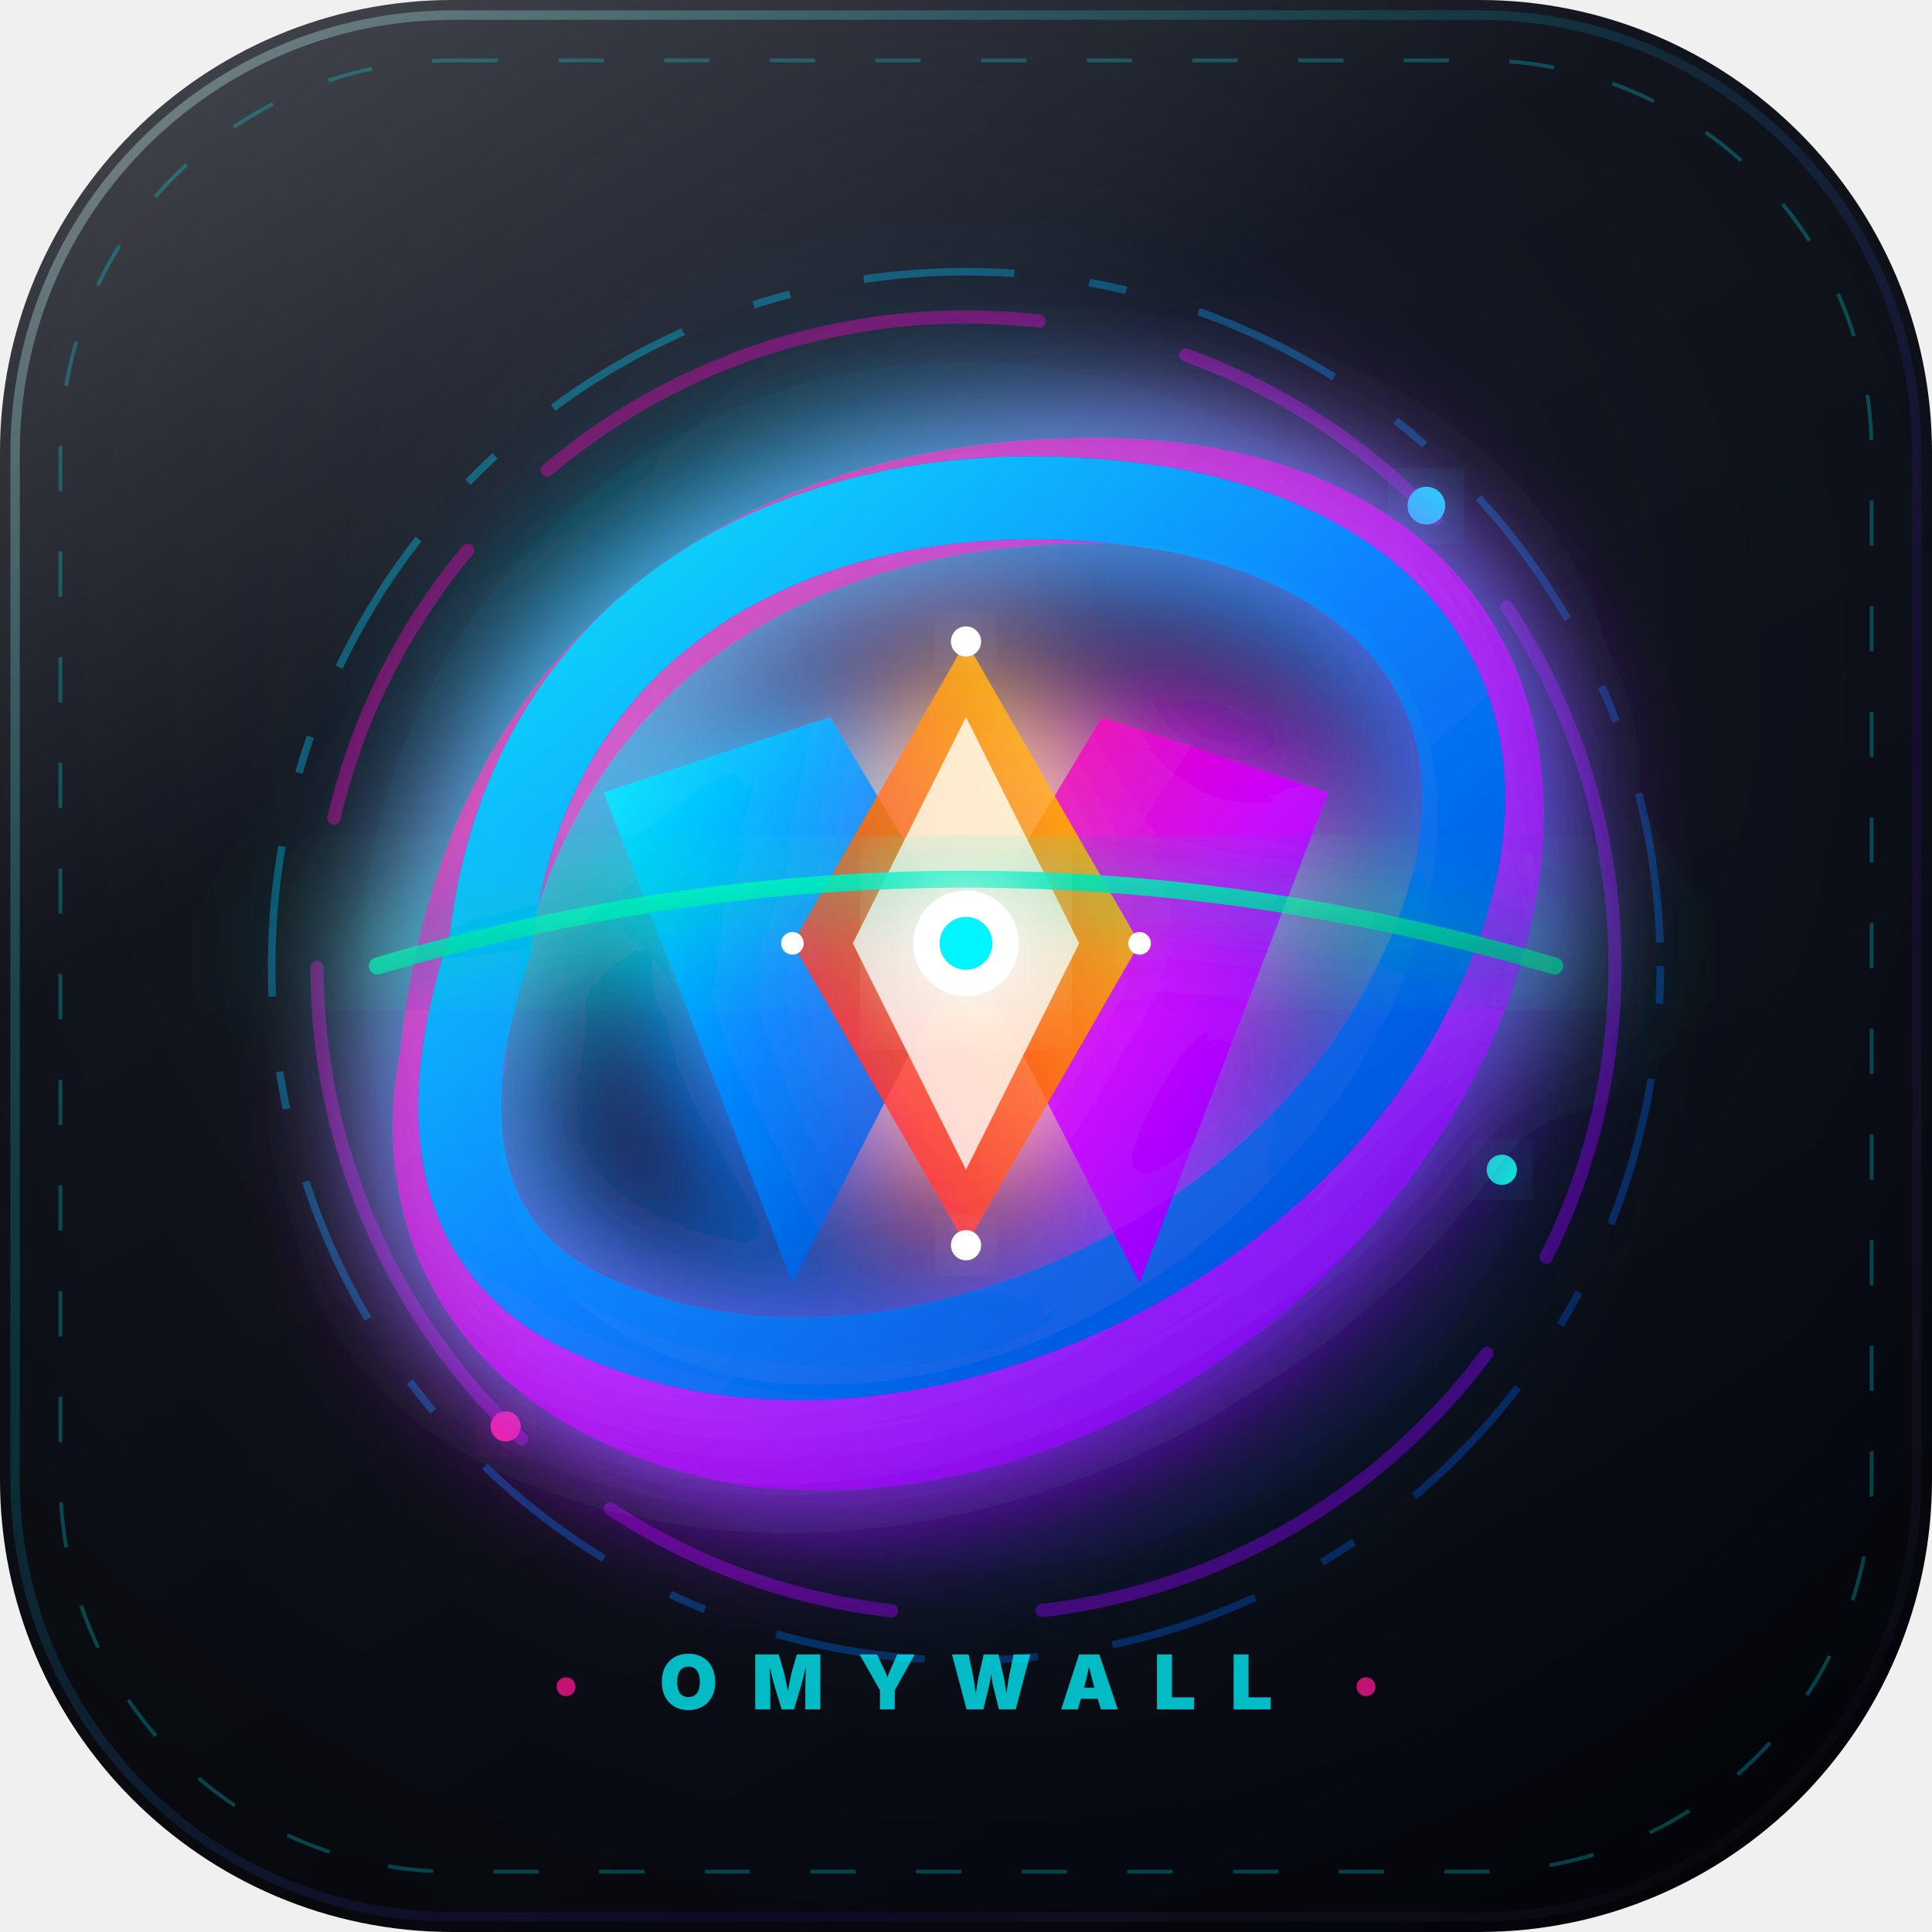
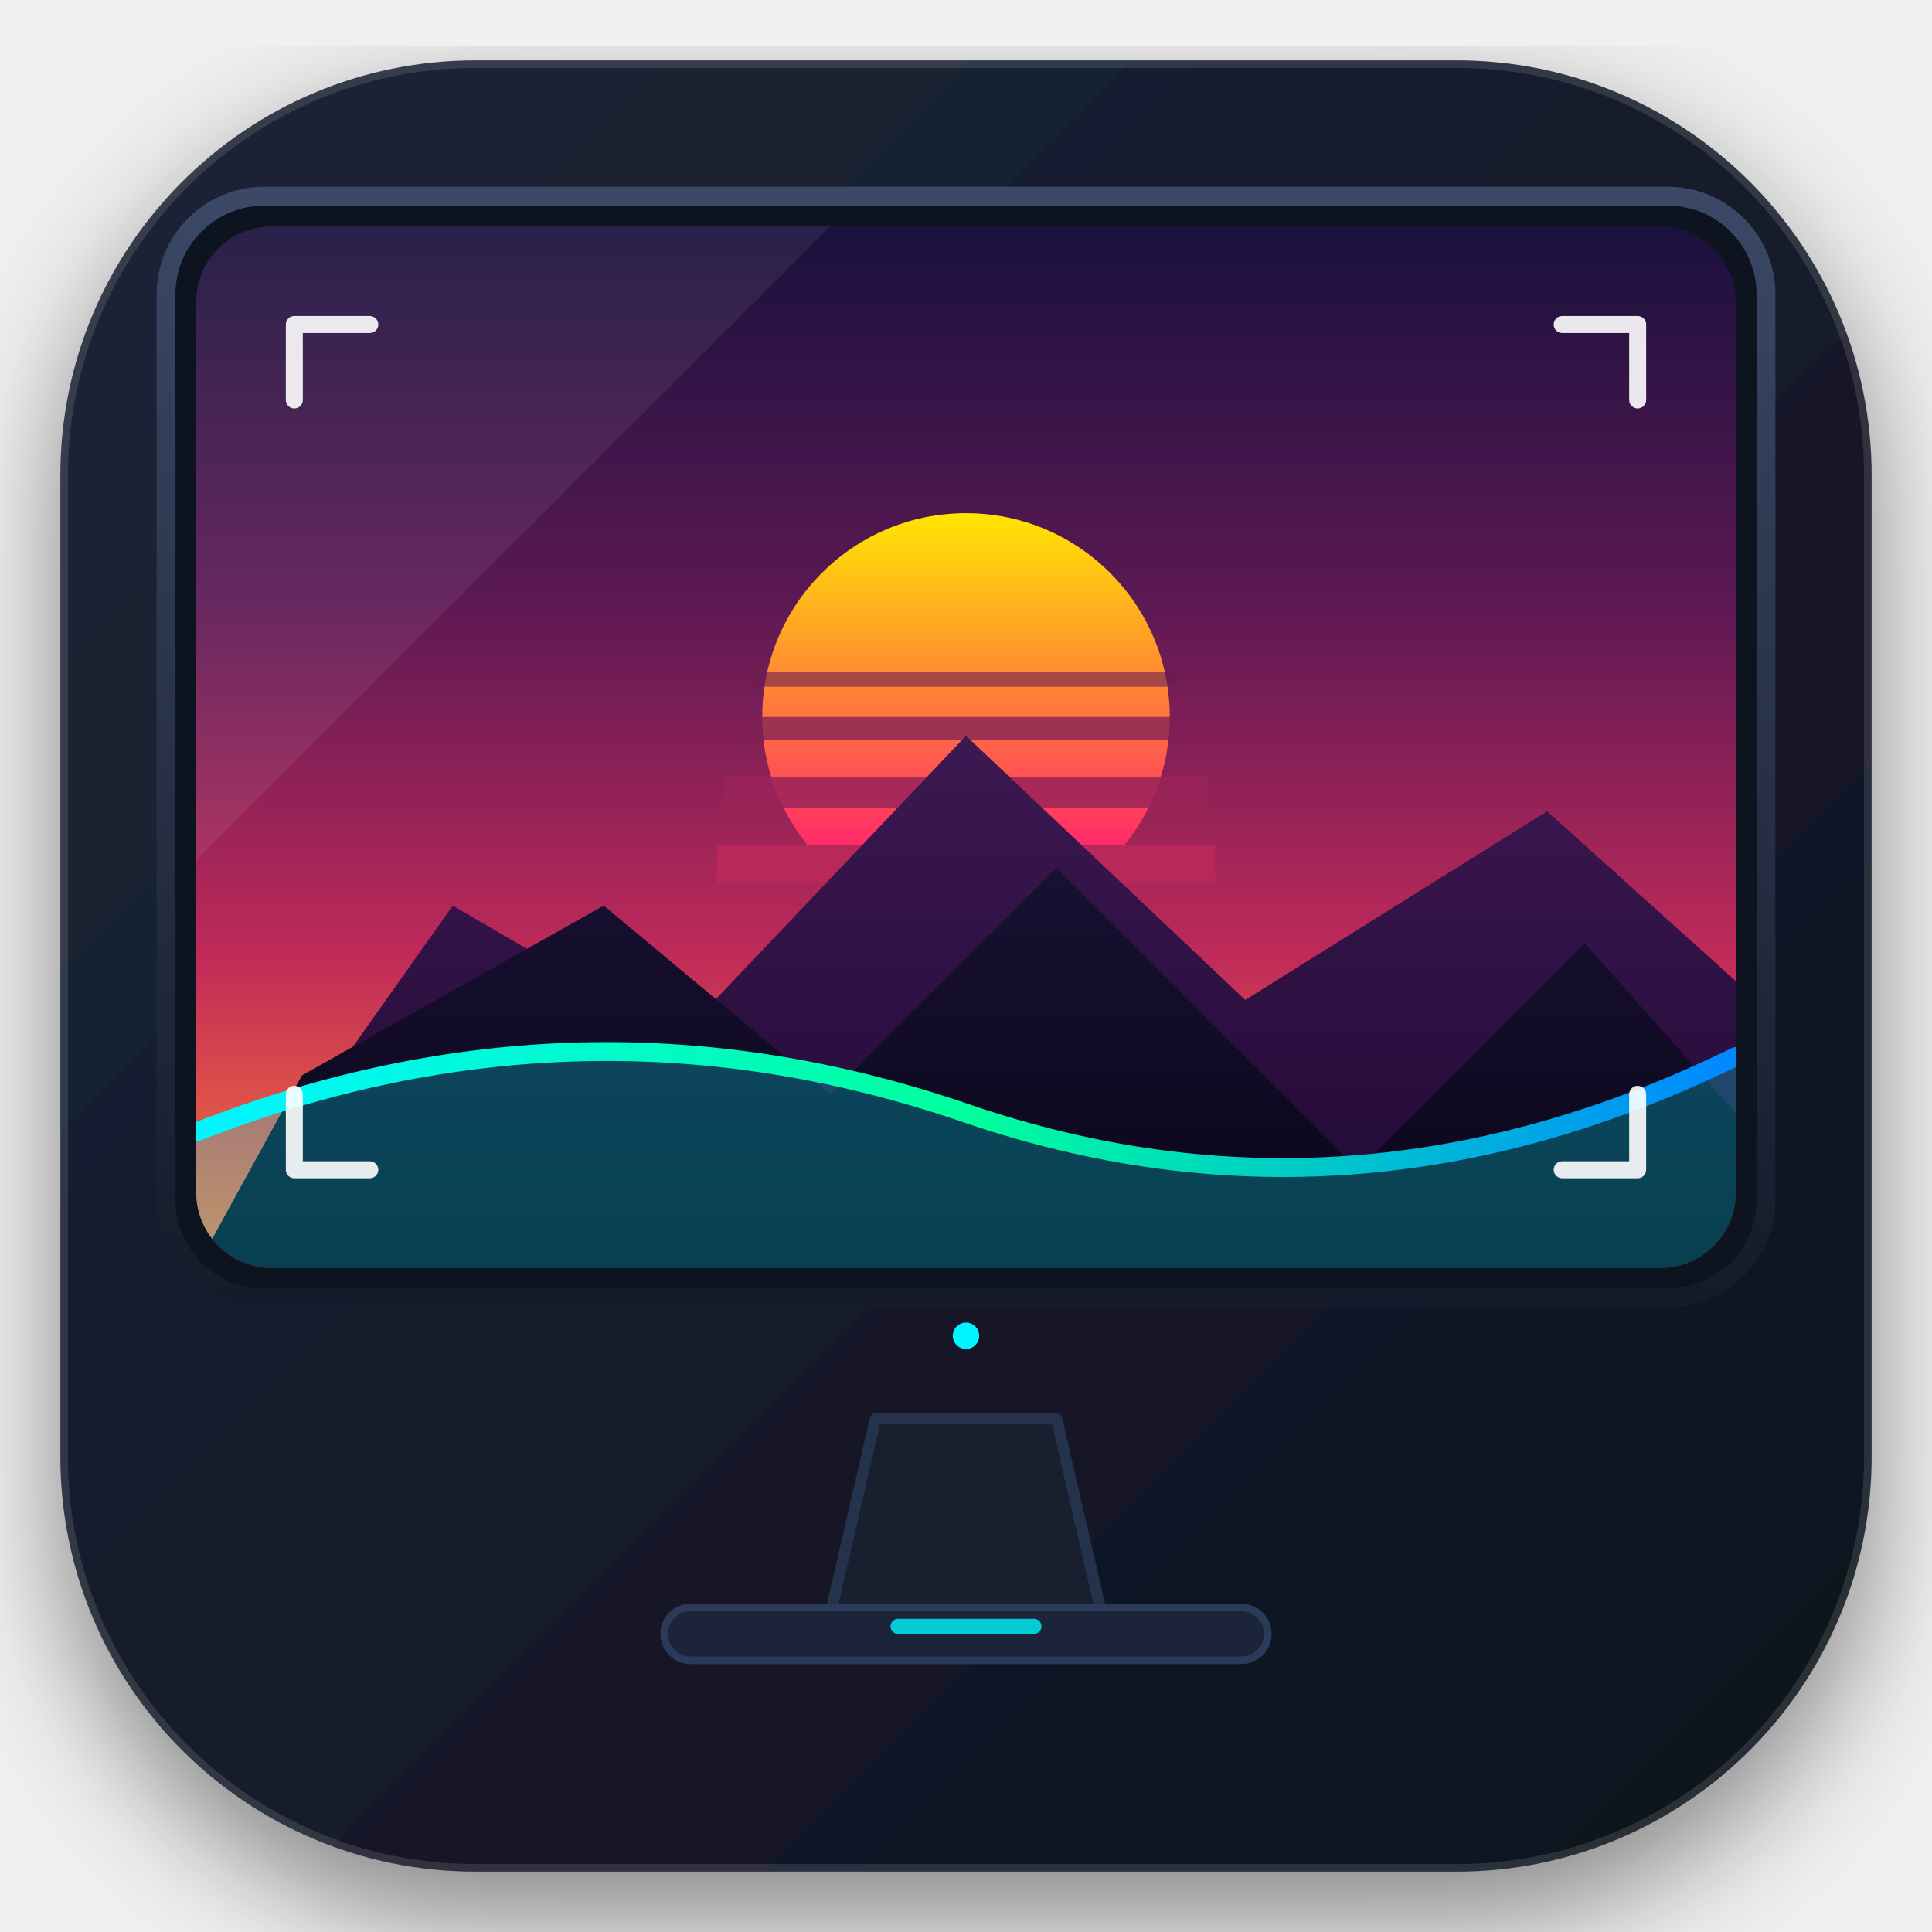
<svg xmlns="http://www.w3.org/2000/svg" viewBox="0 0 512 512" width="100%" height="100%">
  <defs>
-     <radialGradient id="spaceVoid" cx="50%" cy="35%" r="75%">
-       <stop offset="0%" stop-color="#141c30" />
-       <stop offset="45%" stop-color="#090d18" />
-       <stop offset="100%" stop-color="#020408" />
-     </radialGradient>
-     <linearGradient id="cyberCyan" x1="0%" y1="0%" x2="100%" y2="100%">
+     <linearGradient id="baseGradient" x1="0%" y1="0%" x2="100%" y2="100%">
+       <stop offset="0%" stop-color="#1e2638" />
+       <stop offset="100%" stop-color="#0c101d" />
+     </linearGradient>
+     <linearGradient id="frameBorder" x1="0%" y1="0%" x2="0%" y2="100%">
+       <stop offset="0%" stop-color="#3b4866" />
+       <stop offset="100%" stop-color="#151b2a" />
+     </linearGradient>
+     <linearGradient id="screenSky" x1="0%" y1="0%" x2="0%" y2="100%">
+       <stop offset="0%" stop-color="#1a113d" />
+       <stop offset="35%" stop-color="#5a1854" />
+       <stop offset="70%" stop-color="#bf2a59" />
+       <stop offset="100%" stop-color="#ff7b39" />
+     </linearGradient>
+     <linearGradient id="sunGradient" x1="0%" y1="0%" x2="0%" y2="100%">
+       <stop offset="0%" stop-color="#ffe600" />
+       <stop offset="100%" stop-color="#ff007f" />
+     </linearGradient>
+     <linearGradient id="mountainFar" x1="0%" y1="0%" x2="0%" y2="100%">
+       <stop offset="0%" stop-color="#3d1852" />
+       <stop offset="100%" stop-color="#1f0933" />
+     </linearGradient>
+     <linearGradient id="mountainNear" x1="0%" y1="0%" x2="0%" y2="100%">
+       <stop offset="0%" stop-color="#181133" />
+       <stop offset="100%" stop-color="#090517" />
+     </linearGradient>
+     <linearGradient id="horizonWave" x1="0%" y1="0%" x2="100%" y2="0%">
      <stop offset="0%" stop-color="#00f5ff" />
-       <stop offset="50%" stop-color="#0088ff" />
-       <stop offset="100%" stop-color="#0044cc" />
+       <stop offset="50%" stop-color="#00ff9d" />
+       <stop offset="100%" stop-color="#0088ff" />
    </linearGradient>
-     <linearGradient id="neonPink" x1="0%" y1="0%" x2="100%" y2="100%">
-       <stop offset="0%" stop-color="#ff1493" />
-       <stop offset="50%" stop-color="#cc00ff" />
-       <stop offset="100%" stop-color="#7000ff" />
-     </linearGradient>
-     <linearGradient id="solarAmber" x1="0%" y1="100%" x2="100%" y2="0%">
-       <stop offset="0%" stop-color="#ff0077" />
-       <stop offset="50%" stop-color="#ff7700" />
-       <stop offset="100%" stop-color="#ffe600" />
-     </linearGradient>
-     <linearGradient id="emeraldMint" x1="0%" y1="0%" x2="100%" y2="100%">
-       <stop offset="0%" stop-color="#00ffcc" />
-       <stop offset="100%" stop-color="#00aa88" />
-     </linearGradient>
-     <linearGradient id="glassRim" x1="0%" y1="0%" x2="100%" y2="100%">
-       <stop offset="0%" stop-color="#ffffff" stop-opacity="0.35" />
-       <stop offset="35%" stop-color="#00f5ff" stop-opacity="0.15" />
-       <stop offset="70%" stop-color="#7000ff" stop-opacity="0.1" />
-       <stop offset="100%" stop-color="#ffffff" stop-opacity="0.0" />
-     </linearGradient>
-     <linearGradient id="specularGloss" x1="20%" y1="0%" x2="80%" y2="100%">
-       <stop offset="0%" stop-color="#ffffff" stop-opacity="0.22" />
-       <stop offset="30%" stop-color="#ffffff" stop-opacity="0.04" />
-       <stop offset="100%" stop-color="#ffffff" stop-opacity="0.0" />
-     </linearGradient>
-     <filter id="bloomGlow" x="-30%" y="-30%" width="160%" height="160%">
-       <feGaussianBlur stdDeviation="18" result="blur" />
-       <feMerge>
-         <feMergeNode in="blur" />
-         <feMergeNode in="blur" />
-         <feMergeNode in="SourceGraphic" />
-       </feMerge>
+     <filter id="dropShadow" x="-10%" y="-10%" width="120%" height="120%">
+       <feDropShadow dx="0" dy="12" stdDeviation="16" flood-color="#000000" flood-opacity="0.45" />
    </filter>
-     <filter id="coreIntenseGlow" x="-50%" y="-50%" width="200%" height="200%">
-       <feGaussianBlur stdDeviation="10" result="b1" />
-       <feGaussianBlur stdDeviation="24" result="b2" />
-       <feMerge>
-         <feMergeNode in="b2" />
-         <feMergeNode in="b1" />
-         <feMergeNode in="SourceGraphic" />
-       </feMerge>
-     </filter>
-     <filter id="ambientShadow" x="-20%" y="-20%" width="140%" height="140%">
-       <feDropShadow dx="0" dy="16" stdDeviation="20" flood-color="#000000" flood-opacity="0.8" />
-     </filter>
+     <clipPath id="screenClip">
+       <rect x="52" y="60" width="408" height="276" rx="20" ry="20" />
+     </clipPath>
  </defs>
-   <rect width="512" height="512" rx="120" ry="120" fill="url(#spaceVoid)" />
-   <rect width="512" height="512" rx="120" ry="120" fill="url(#specularGloss)" />
-   <rect width="504" height="504" x="4" y="4" rx="116" ry="116" fill="none" stroke="url(#glassRim)" stroke-width="2.5" />
-   <rect width="480" height="480" x="16" y="16" rx="104" ry="104" fill="none" stroke="#00f5ff" stroke-width="1" stroke-dasharray="12 16" opacity="0.25" />
-   <circle cx="256" cy="256" r="160" fill="url(#cyberCyan)" opacity="0.12" filter="url(#bloomGlow)" />
-   <circle cx="256" cy="260" r="120" fill="url(#neonPink)" opacity="0.1" filter="url(#bloomGlow)" />
-   <g filter="url(#ambientShadow)">
-     <circle cx="256" cy="256" r="172" fill="none" stroke="url(#neonPink)" stroke-width="3.5" opacity="0.4" stroke-dasharray="80 30 140 40" stroke-linecap="round" />
-     <circle cx="256" cy="256" r="184" fill="none" stroke="url(#cyberCyan)" stroke-width="2" opacity="0.35" stroke-dasharray="10 20 40 20" />
-     <circle cx="378" cy="134" r="5" fill="#00f5ff" filter="url(#coreIntenseGlow)" />
-     <circle cx="134" cy="378" r="4" fill="#ff1493" filter="url(#coreIntenseGlow)" />
-     <circle cx="398" cy="310" r="4" fill="#00ffcc" filter="url(#coreIntenseGlow)" />
+   <rect x="16" y="16" width="480" height="480" rx="110" ry="110" fill="url(#baseGradient)" filter="url(#dropShadow)" />
+   <rect x="17" y="17" width="478" height="478" rx="109" ry="109" fill="none" stroke="rgba(255, 255, 255, 0.12)" stroke-width="2" />
+   <path d="M 232 376 L 280 376 L 292 428 L 220 428 Z" fill="#182030" stroke="#25324c" stroke-width="3" stroke-linejoin="round" />
+   <rect x="176" y="426" width="160" height="14" rx="7" ry="7" fill="#1b2438" stroke="#2c3a59" stroke-width="2" />
+   <rect x="236" y="429" width="40" height="4" rx="2" ry="2" fill="#00f5ff" opacity="0.8" />
+   <rect x="44" y="52" width="424" height="292" rx="26" ry="26" fill="#0e1320" stroke="url(#frameBorder)" stroke-width="5" />
+   <g clip-path="url(#screenClip)">
+     <rect x="52" y="60" width="408" height="276" fill="url(#screenSky)" />
+     <circle cx="256" cy="190" r="54" fill="url(#sunGradient)" />
+     <rect x="200" y="178" width="112" height="4" fill="#6a1a54" opacity="0.6" />
+     <rect x="196" y="190" width="120" height="6" fill="#7d1f56" opacity="0.75" />
+     <rect x="192" y="206" width="128" height="8" fill="#992358" opacity="0.85" />
+     <rect x="190" y="224" width="132" height="10" fill="#b82959" />
+     <polygon points="52,336 120,240 180,275 256,195 330,265 410,215 460,260 460,336" fill="url(#mountainFar)" />
+     <polygon points="52,336 80,285 160,240 220,290 280,230 360,310 420,250 460,295 460,336" fill="url(#mountainNear)" />
+     <path d="M 52 300 Q 154 260 256 295 T 460 280 L 460 336 L 52 336 Z" fill="rgba(0, 245, 255, 0.25)" />
+     <path d="M 52 300 Q 154 260 256 295 T 460 280" fill="none" stroke="url(#horizonWave)" stroke-width="5" stroke-linecap="round" />
+     <polygon points="52,60 220,60 52,228" fill="rgba(255, 255, 255, 0.07)" />
  </g>
-   <g filter="url(#bloomGlow)">
-     <path d="M 120 280 C 130 180, 200 130, 290 130 C 370 130, 410 180, 390 250 C 370 320, 290 390, 200 380 C 140 370, 110 330, 120 280 Z" fill="none" stroke="url(#neonPink)" stroke-width="28" stroke-linecap="round" opacity="0.75" />
-     <path d="M 130 250 C 140 160, 220 120, 310 135 C 380 148, 410 200, 370 270 C 330 340, 230 380, 160 350 C 110 330, 120 280, 130 250 Z" fill="none" stroke="url(#cyberCyan)" stroke-width="22" stroke-linecap="round" opacity="0.95" />
-     <path d="M 160 210 L 210 340 L 256 250 L 220 190 Z" fill="url(#cyberCyan)" opacity="0.95" />
-     <path d="M 352 210 L 302 340 L 256 250 L 292 190 Z" fill="url(#neonPink)" opacity="0.95" />
-     <polygon points="256,170 302,250 256,330 210,250" fill="url(#solarAmber)" opacity="0.9" />
-     <polygon points="256,190 286,250 256,310 226,250" fill="#ffffff" opacity="0.8" />
-     <path d="M 100 256 Q 256 210 412 256" fill="none" stroke="url(#emeraldMint)" stroke-width="4.5" stroke-linecap="round" opacity="0.9" filter="url(#coreIntenseGlow)" />
-     <circle cx="256" cy="250" r="14" fill="#ffffff" filter="url(#coreIntenseGlow)" />
-     <circle cx="256" cy="250" r="7" fill="#00f5ff" />
-   </g>
-   <circle cx="210" cy="250" r="3" fill="#ffffff" filter="url(#coreIntenseGlow)" />
-   <circle cx="302" cy="250" r="3" fill="#ffffff" filter="url(#coreIntenseGlow)" />
-   <circle cx="256" cy="170" r="4" fill="#ffffff" filter="url(#coreIntenseGlow)" />
-   <circle cx="256" cy="330" r="4" fill="#ffffff" filter="url(#coreIntenseGlow)" />
-   <g opacity="0.75" transform="translate(0, 8)">
-     <text x="256" y="445" font-family="-apple-system, BlinkMacSystemFont, 'Inter', 'Outfit', 'Segoe UI', monospace, sans-serif" font-size="20" font-weight="900" letter-spacing="9" fill="#00f5ff" text-anchor="middle">
-       OMYWALL
-     </text>
-     <circle cx="150" cy="439" r="2.5" fill="#ff1493" />
-     <circle cx="362" cy="439" r="2.5" fill="#ff1493" />
-   </g>
+   <path d="M 78 106 L 78 86 L 98 86" fill="none" stroke="#ffffff" stroke-width="4.5" stroke-linecap="round" stroke-linejoin="round" opacity="0.9" />
+   <path d="M 434 106 L 434 86 L 414 86" fill="none" stroke="#ffffff" stroke-width="4.5" stroke-linecap="round" stroke-linejoin="round" opacity="0.9" />
+   <path d="M 78 290 L 78 310 L 98 310" fill="none" stroke="#ffffff" stroke-width="4.5" stroke-linecap="round" stroke-linejoin="round" opacity="0.9" />
+   <path d="M 434 290 L 434 310 L 414 310" fill="none" stroke="#ffffff" stroke-width="4.5" stroke-linecap="round" stroke-linejoin="round" opacity="0.9" />
+   <circle cx="256" cy="354" r="3.5" fill="#00f5ff" />
</svg>
